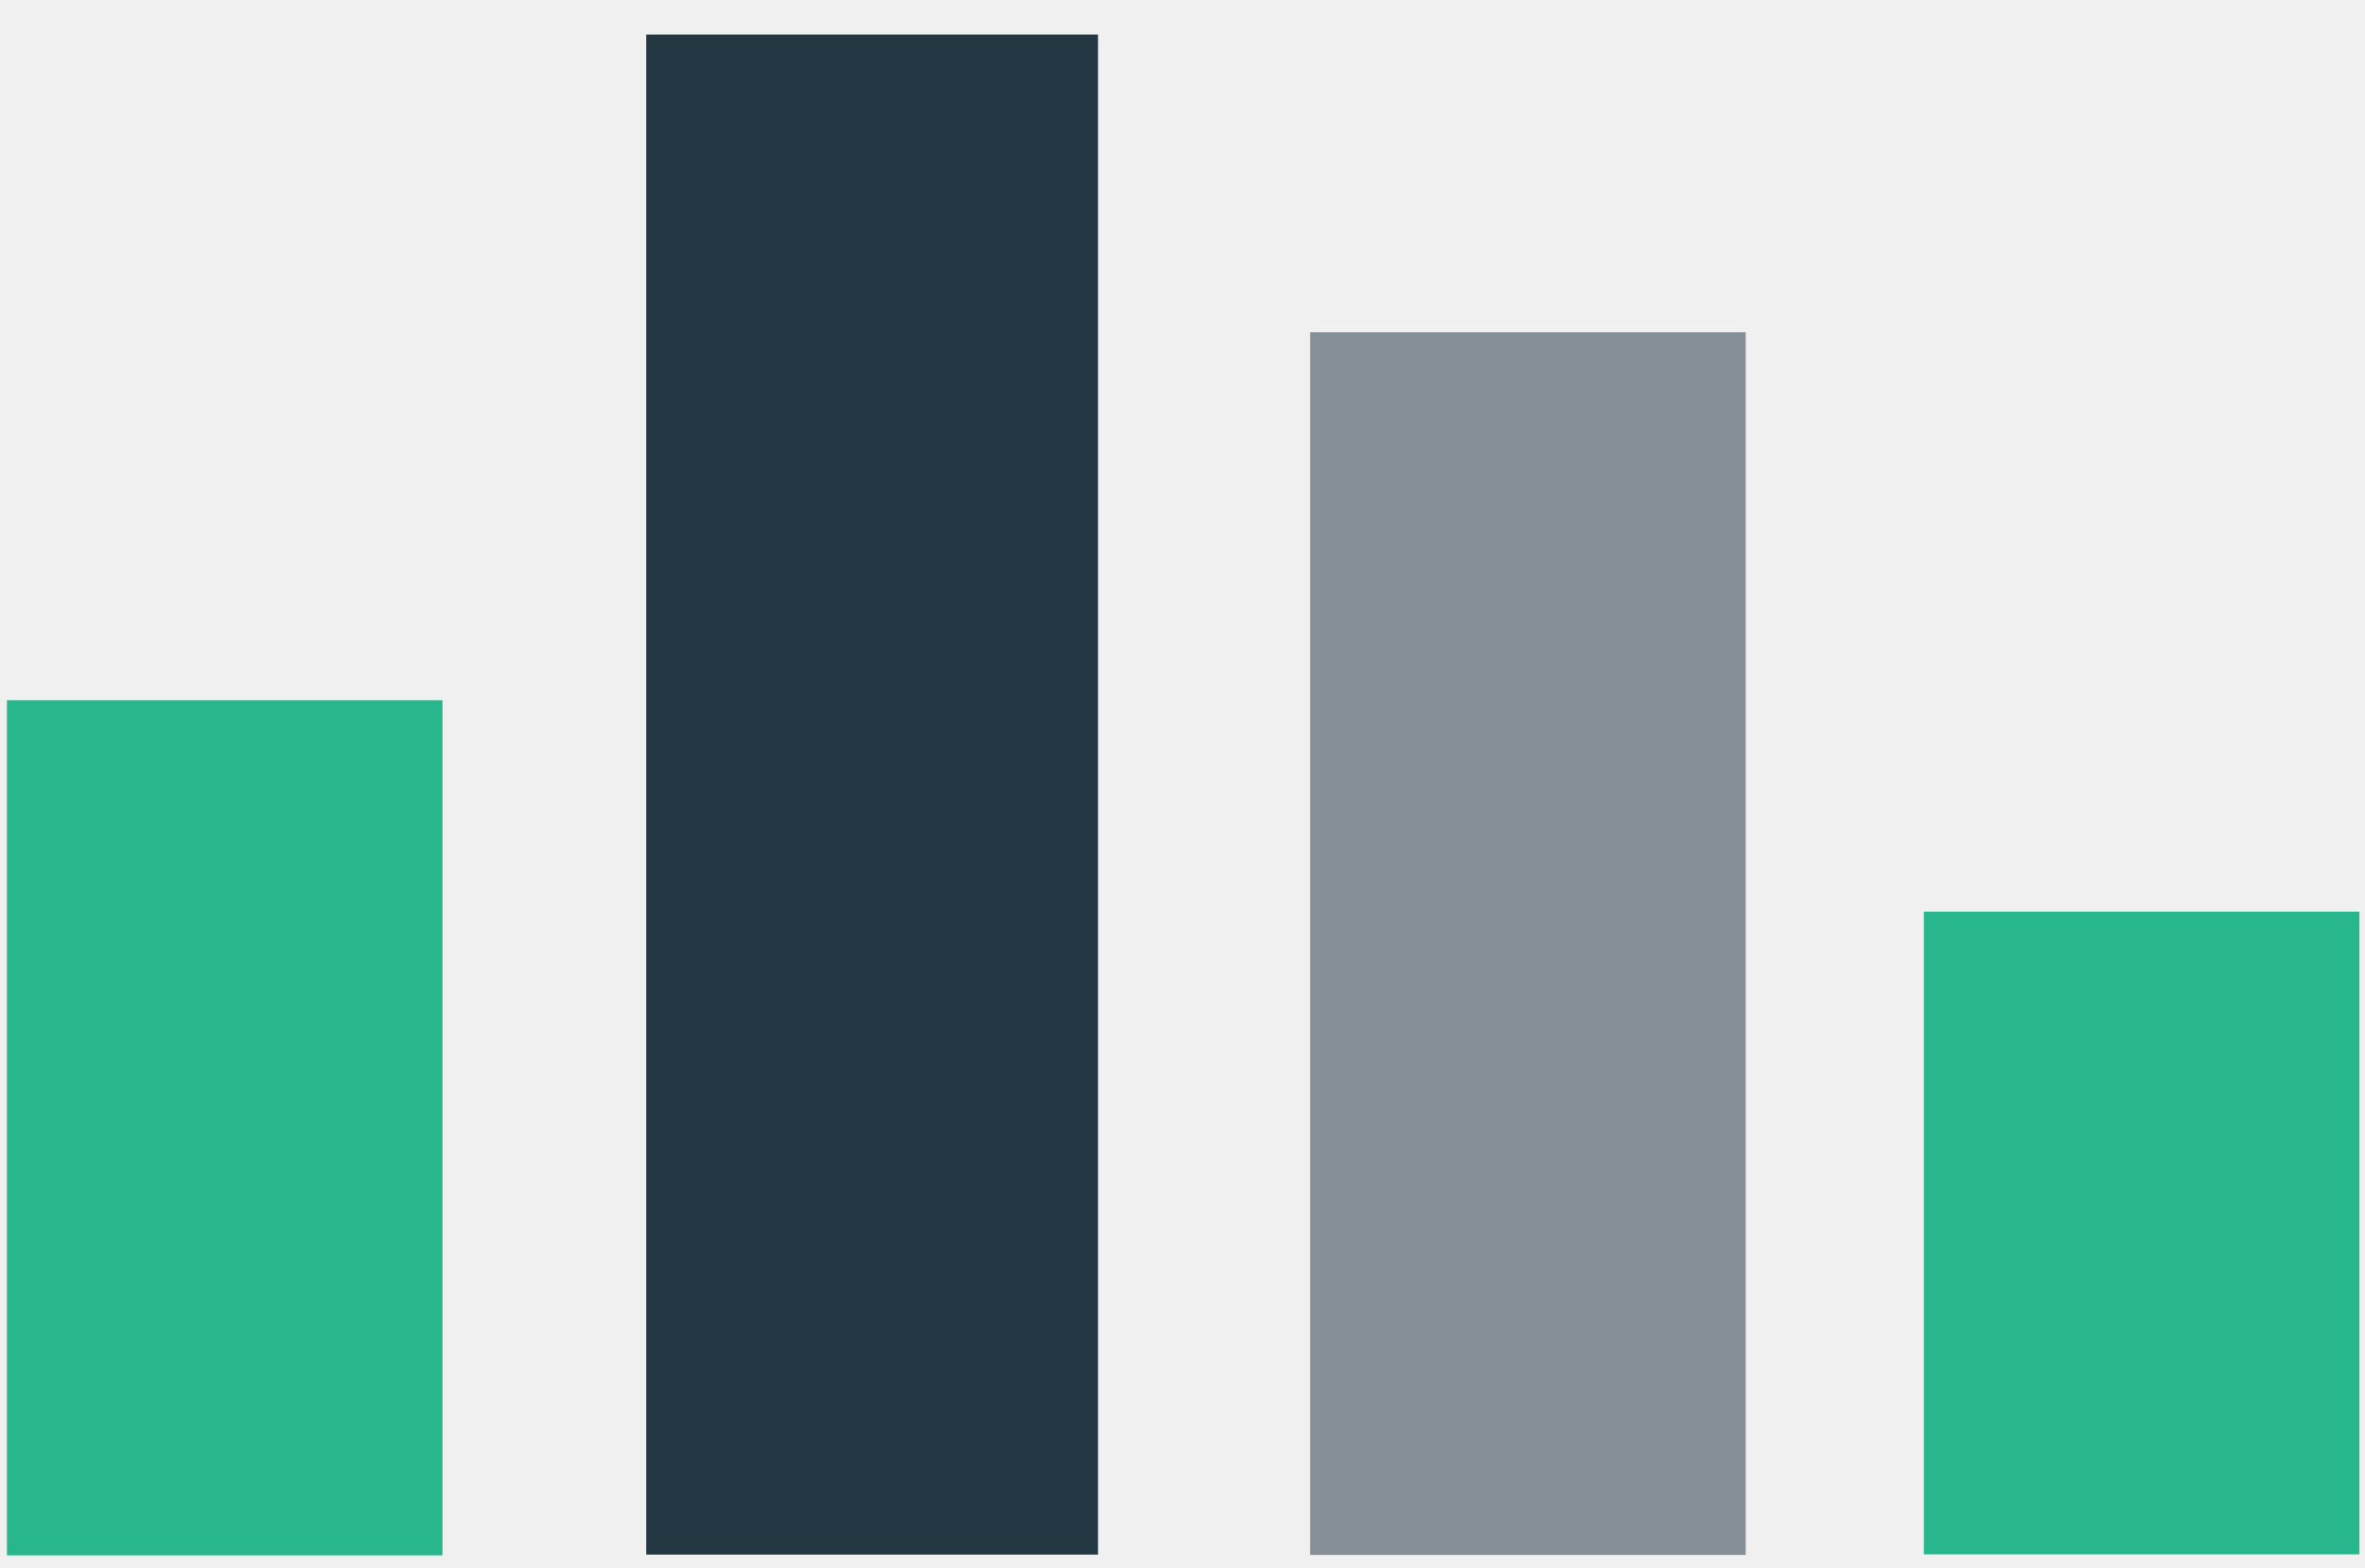
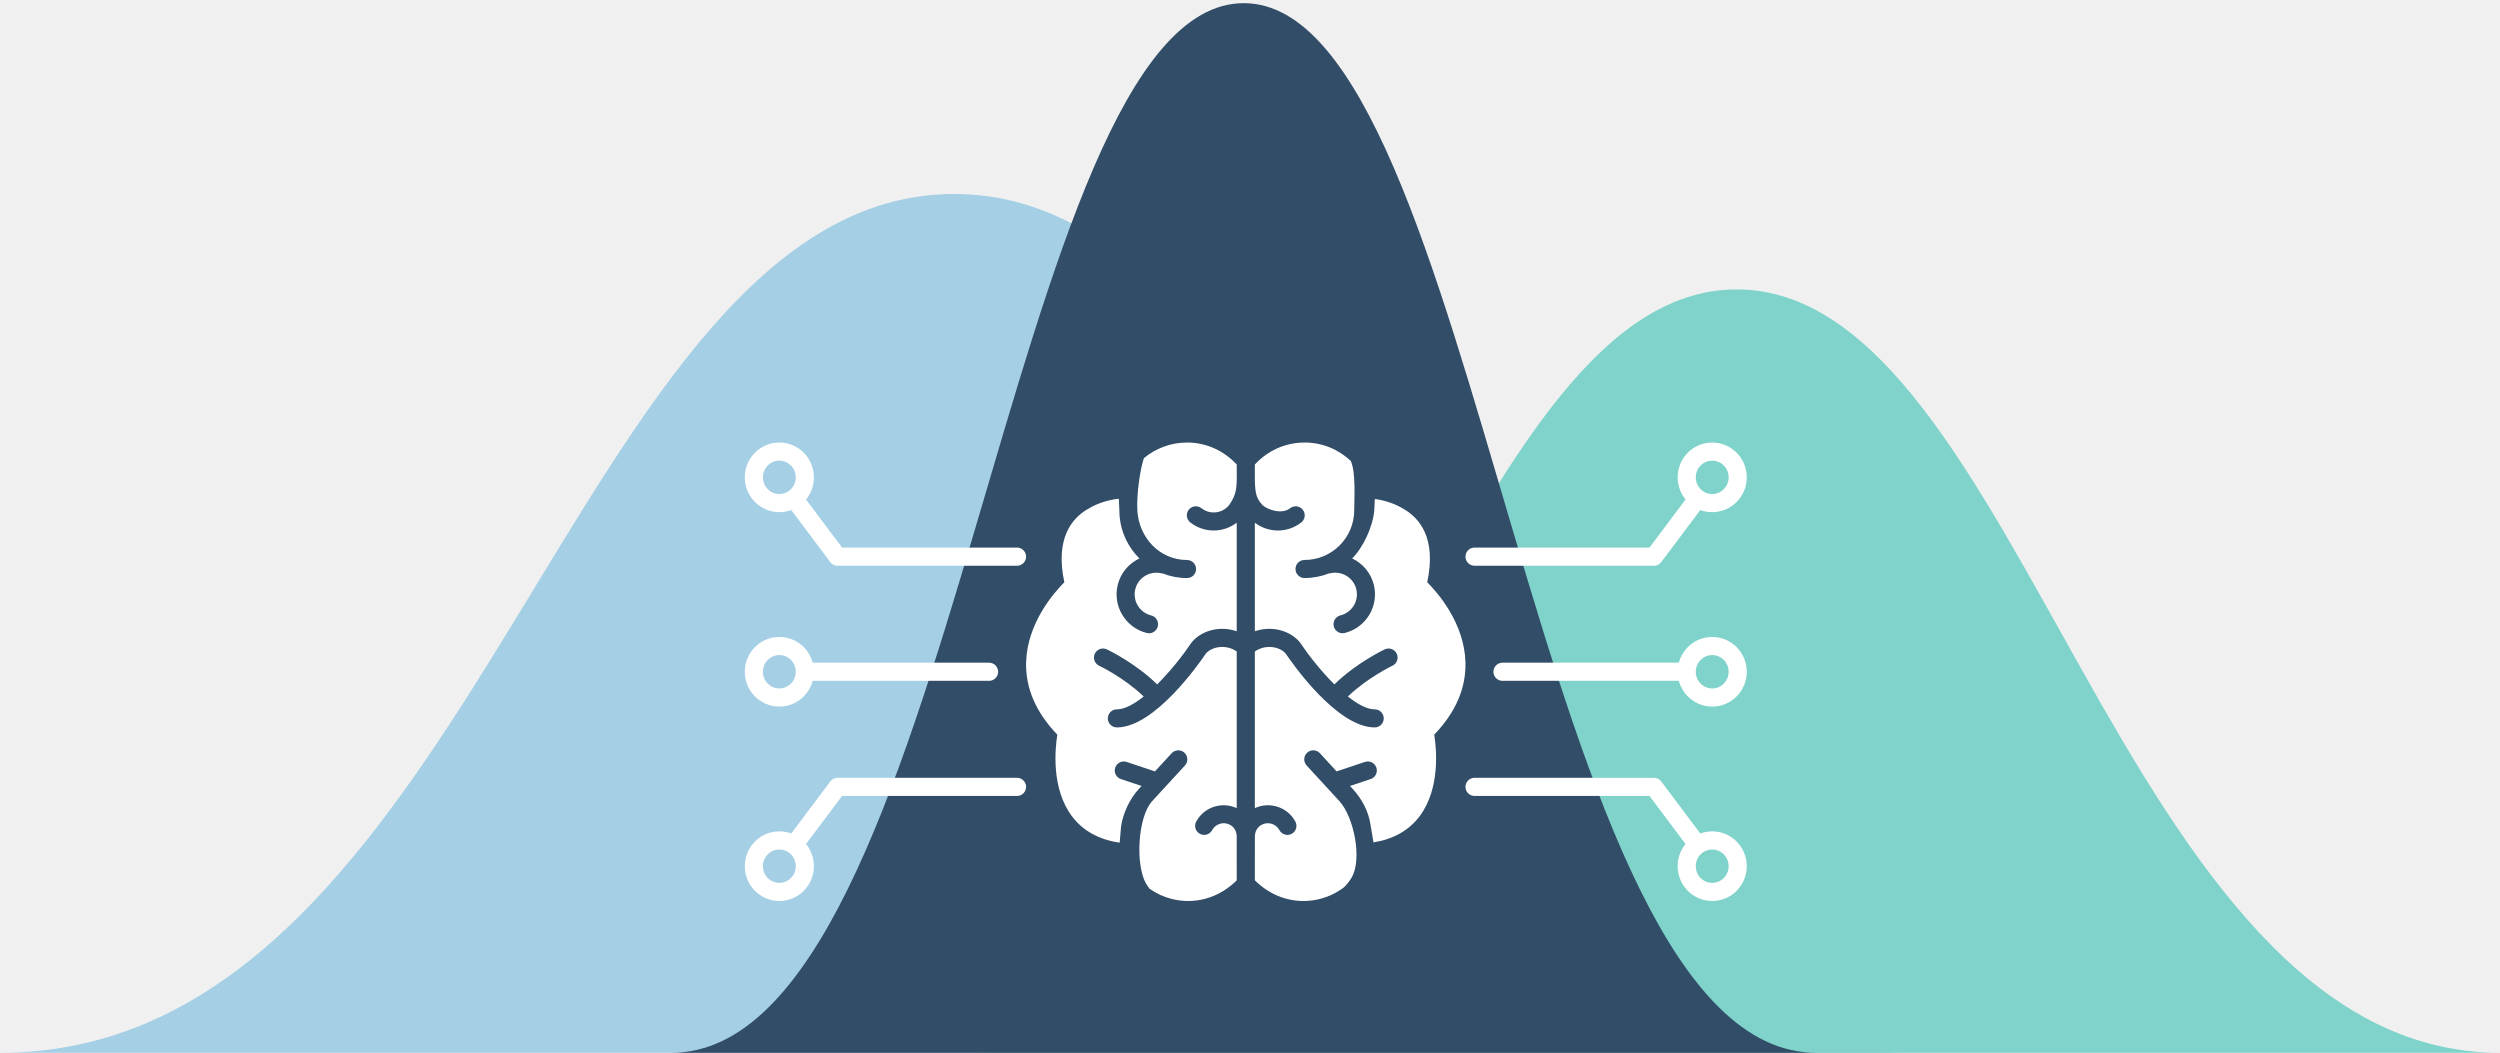
- <svg xmlns="http://www.w3.org/2000/svg" width="181mm" height="120mm" viewBox="0 0 181 120" version="1.1" id="svg5" xml:space="preserve">
-   <defs id="defs2" />
-   <g id="layer1">
-     <rect style="fill:#28b78d;fill-opacity:1;stroke:#000000;stroke-width:0" id="rect275" width="33.336" height="65.467" x="0.529" y="53.604" />
-     <rect style="fill:#233743;fill-opacity:1;stroke:#000000;stroke-width:0" id="rect275-6" width="34.575" height="116.367" x="49.459" y="2.646" />
-     <rect style="fill:#838e96;fill-opacity:0.988;stroke:#000000;stroke-width:0" id="rect275-6-7" width="33.336" height="93.604" x="100.268" y="25.434" />
-     <rect style="fill:#28b78d;fill-opacity:1;stroke:#000000;stroke-width:0" id="rect275-3" width="33.336" height="49.201" x="147.238" y="69.793" />
+ <svg xmlns="http://www.w3.org/2000/svg" width="262" height="110.332" viewBox="0 0 262 110.332" version="1.1" id="svg3" xml:space="preserve">
+   <defs id="defs3">
+     <style id="style1">.cls-1{fill:#fff;}</style>
+     <style id="style1-2">.cls-1{fill:#fff;}</style>
+     <style id="style1-8">.cls-1{fill:#fff;}</style>
+   </defs>
+   <g id="layer1" transform="translate(-20,-19.66795)" style="display:none">
+     <rect style="display:inline;opacity:1;fill:#0bff2b;fill-opacity:1;stroke-width:16.116;stroke-linecap:round;stroke-linejoin:round;stroke-dashoffset:0.1;paint-order:markers stroke fill" id="rect3" width="262" height="110.332" x="20" y="19.668" ry="2.034" />
+   </g>
+   <g transform="translate(-10,-9.667952)" id="g3">
+     <path d="m 10,120 c 50,0 60,-90 100,-90 40,0 50,90 100,90 z" fill="#4CA1CD" fill-opacity="0.25" stroke="none" id="path1" style="fill:#a5cfe5;fill-opacity:1" />
+     <path d="m 112,120 c 40,0 50,-80 80,-80 30,0 40,80 80,80 z" fill="#00a896" fill-opacity="0.45" stroke="none" id="path2" style="fill:#7fd3ca;fill-opacity:1" />
+     <path d="m 80.344,120 c 30,0 35,-110 60,-110 25,0 30,110 60,110 z" fill="#1b3a57" fill-opacity="0.9" stroke="none" id="path3" style="fill:#314d67;fill-opacity:1" />
+   </g>
+   <g id="layer2" transform="translate(-20,-19.66795)">
+     <g id="g6-6" transform="translate(18.69306,-351.1904)">
+       <path id="path1-5-1" style="fill:#ffffff;fill-opacity:1;stroke-width:0.325" class="cls-1" d="m 125.709,417.236 c -1.72,0 -3.295,0.617 -4.523,1.638 -0.382,1.107 -0.778,3.763 -0.686,5.464 0.155,2.868 2.337,5.208 5.209,5.208 0.523,2e-5 0.947,0.424 0.947,0.947 0,0.523 -0.424,0.947 -0.947,0.947 -0.911,0 -1.779,-0.178 -2.58,-0.492 -0.032,-0.005 -0.063,0.003 -0.094,-0.005 -1.219,-0.297 -2.453,0.449 -2.751,1.665 -0.299,1.217 0.448,2.449 1.666,2.748 0.508,0.125 0.819,0.638 0.693,1.147 -0.106,0.431 -0.493,0.721 -0.918,0.721 -0.075,0 -0.151,-0.009 -0.227,-0.027 -2.231,-0.549 -3.601,-2.811 -3.054,-5.04 0.311,-1.267 1.177,-2.255 2.274,-2.773 -1.161,-1.149 -1.926,-2.695 -2.078,-4.415 l -0.077,-1.841 c -1.006,0.088 -2.259,0.462 -3.236,1.067 -1.694,0.971 -3.459,3.092 -2.478,7.686 -1.09,1.088 -3.886,4.27 -4.005,8.37 -0.078,2.711 1.022,5.265 3.271,7.6 -0.234,1.46 -0.655,5.634 1.529,8.545 1.154,1.539 2.842,2.461 5.004,2.774 l 0.145,-1.675 c 0.191,-1.375 0.884,-2.885 1.86,-3.951 l 0.29,-0.316 -2.165,-0.723 c -0.496,-0.166 -0.763,-0.703 -0.597,-1.199 0.166,-0.495 0.7,-0.763 1.198,-0.597 l 2.968,0.992 1.749,-1.903 c 0.354,-0.385 0.954,-0.41 1.338,-0.057 0.386,0.354 0.41,0.953 0.056,1.338 l -3.442,3.745 c -1.519,1.655 -1.77,6.754 -0.61,8.681 0.104,0.172 0.219,0.334 0.34,0.491 0.7,0.494 1.489,0.863 2.345,1.077 0.566,0.141 1.139,0.21 1.708,0.21 1.255,0 2.491,-0.34 3.594,-1.003 0.567,-0.34 1.061,-0.733 1.491,-1.164 l -0.002,-4.52 c 0,-0.007 -0.003,-0.012 -0.003,-0.02 0.022,-0.544 -0.247,-1.034 -0.702,-1.279 -0.67,-0.362 -1.511,-0.109 -1.872,0.562 -0.248,0.46 -0.824,0.631 -1.284,0.383 -0.46,-0.249 -0.632,-0.822 -0.383,-1.283 0.824,-1.527 2.69,-2.124 4.245,-1.409 v -16.414 c -0.957,-0.696 -2.443,-0.628 -3.212,0.188 -0.701,1.039 -5.386,7.768 -9.35,7.768 -0.523,0 -0.946,-0.424 -0.946,-0.947 0,-0.523 0.423,-0.947 0.946,-0.947 0.809,0 1.796,-0.539 2.812,-1.347 -2.065,-1.984 -4.639,-3.211 -4.668,-3.224 -0.473,-0.222 -0.676,-0.787 -0.454,-1.26 0.223,-0.473 0.788,-0.676 1.26,-0.454 0.129,0.061 2.971,1.415 5.275,3.67 1.391,-1.384 2.715,-3.062 3.589,-4.37 l 0.079,-0.102 c 1.136,-1.284 3.048,-1.661 4.669,-1.096 v -11.377 c -0.702,0.537 -1.555,0.818 -2.415,0.818 -0.859,0 -1.724,-0.277 -2.45,-0.847 -0.412,-0.323 -0.483,-0.919 -0.16,-1.33 0.322,-0.412 0.918,-0.484 1.33,-0.159 0.9,0.707 2.207,0.553 2.915,-0.347 0.866,-1.287 0.793,-1.85 0.782,-4.23 -1.297,-1.411 -3.145,-2.308 -5.209,-2.308 z m 12.312,0 c -2.063,0 -3.91,0.895 -5.207,2.305 -7.6e-4,2.504 -0.076,3.304 0.78,4.232 0.477,0.463 2.016,1.054 2.916,0.347 0.412,-0.325 1.008,-0.253 1.33,0.159 0.323,0.411 0.252,1.007 -0.16,1.33 -0.726,0.571 -1.591,0.847 -2.45,0.847 -0.86,0 -1.713,-0.28 -2.415,-0.818 v 11.377 c 1.621,-0.566 3.532,-0.188 4.668,1.096 l 0.079,0.102 c 0.874,1.308 2.197,2.985 3.589,4.37 2.305,-2.255 5.147,-3.609 5.275,-3.67 0.472,-0.222 1.037,-0.019 1.26,0.454 0.222,0.473 0.02,1.038 -0.453,1.26 -0.028,0.013 -2.603,1.241 -4.668,3.224 1.016,0.808 2.003,1.347 2.812,1.347 0.523,0 0.947,0.424 0.947,0.947 0,0.523 -0.424,0.947 -0.947,0.947 -3.964,0 -8.65,-6.728 -9.35,-7.768 -0.769,-0.815 -2.254,-0.884 -3.212,-0.188 v 16.414 c 1.556,-0.715 3.421,-0.118 4.245,1.409 0.249,0.461 0.077,1.034 -0.383,1.283 -0.46,0.248 -1.035,0.076 -1.283,-0.383 -0.362,-0.671 -1.203,-0.924 -1.872,-0.562 -0.455,0.245 -0.724,0.736 -0.702,1.279 8.1e-4,0.007 -0.003,0.012 -0.003,0.02 l -0.002,4.52 c 0.43,0.431 0.924,0.824 1.491,1.164 1.103,0.663 2.339,1.003 3.594,1.003 0.568,0 1.14,-0.069 1.707,-0.21 0.949,-0.237 1.817,-0.663 2.57,-1.242 6.3e-4,-6.5e-4 0.002,-0.002 0.002,-0.002 0.289,-0.289 0.546,-0.614 0.762,-0.973 1.159,-1.927 0.259,-6.377 -1.259,-8.032 l -3.441,-3.745 c -0.354,-0.385 -0.329,-0.984 0.057,-1.338 0.384,-0.354 0.984,-0.328 1.337,0.056 l 1.749,1.903 2.967,-0.992 c 0.498,-0.166 1.033,0.102 1.199,0.597 0.166,0.496 -0.102,1.033 -0.598,1.199 l -2.165,0.723 0.29,0.316 c 0.977,1.066 1.669,2.388 1.861,3.762 l 0.309,1.836 c 2.082,-0.335 3.715,-1.247 4.839,-2.747 2.184,-2.911 1.763,-7.084 1.529,-8.545 2.249,-2.335 3.349,-4.889 3.271,-7.6 -0.118,-4.1 -2.915,-7.282 -4.005,-8.37 0.98,-4.594 -0.784,-6.715 -2.478,-7.686 -0.908,-0.563 -2.051,-0.919 -3.017,-1.039 l -0.054,1.191 c -0.153,1.72 -1.159,3.887 -2.32,5.036 1.098,0.518 1.962,1.506 2.274,2.773 0.547,2.23 -0.822,4.491 -3.054,5.04 -0.076,0.018 -0.152,0.027 -0.227,0.027 -0.425,0 -0.813,-0.289 -0.918,-0.721 -0.125,-0.508 0.185,-1.021 0.693,-1.147 1.218,-0.299 1.965,-1.532 1.666,-2.748 -0.298,-1.216 -1.533,-1.962 -2.751,-1.665 -0.032,0.007 -0.063,0 -0.094,0.005 -0.801,0.314 -1.669,0.492 -2.58,0.492 -0.523,0 -0.947,-0.424 -0.947,-0.947 0,-0.523 0.424,-0.947 0.947,-0.947 2.872,0 5.208,-2.336 5.208,-5.208 0,-1.192 0.188,-3.913 -0.352,-5.164 -1.27,-1.198 -2.975,-1.938 -4.856,-1.938 z" />
+     </g>
+     <g id="g50" transform="translate(-1.972031,-1.915085)">
+       <path style="fill:none;stroke:#ffffff;stroke-width:1.9;stroke-linecap:round;stroke-linejoin:round;stroke-dasharray:none;stroke-opacity:1" d="m 105.234,73.902 4.514,6.018 h 18.807" id="path48" />
+       <ellipse style="opacity:1;fill:none;fill-opacity:1;stroke:#ffffff;stroke-width:1.9;stroke-linecap:round;stroke-linejoin:round;stroke-dasharray:none;stroke-dashoffset:0.1;stroke-opacity:1;paint-order:markers stroke fill" id="path50" cx="103.647" cy="71.609" rx="2.672" ry="2.699" />
+     </g>
+     <g id="g50-0" transform="matrix(1,0,0,-1,-1.972031,182.0522)">
+       <path style="fill:none;stroke:#ffffff;stroke-width:1.9;stroke-linecap:round;stroke-linejoin:round;stroke-dasharray:none;stroke-opacity:1" d="m 105.234,73.902 4.514,6.018 h 18.807" id="path48-4" />
+       <ellipse style="opacity:1;fill:none;fill-opacity:1;stroke:#ffffff;stroke-width:1.9;stroke-linecap:round;stroke-linejoin:round;stroke-dasharray:none;stroke-dashoffset:0.1;stroke-opacity:1;paint-order:markers stroke fill" id="path50-8" cx="103.647" cy="71.609" rx="2.672" ry="2.699" />
+     </g>
+     <g id="g50-5" transform="matrix(-1,0,0,1,303.0868,-1.915085)">
+       <path style="fill:none;stroke:#ffffff;stroke-width:1.9;stroke-linecap:round;stroke-linejoin:round;stroke-dasharray:none;stroke-opacity:1" d="m 105.234,73.902 4.514,6.018 h 18.807" id="path48-5" />
+       <ellipse style="opacity:1;fill:none;fill-opacity:1;stroke:#ffffff;stroke-width:1.9;stroke-linecap:round;stroke-linejoin:round;stroke-dasharray:none;stroke-dashoffset:0.1;stroke-opacity:1;paint-order:markers stroke fill" id="path50-5" cx="103.647" cy="71.609" rx="2.672" ry="2.699" />
+     </g>
+     <g id="g50-4" transform="rotate(180,151.5434,91.0261)" style="stroke:#ffffff;stroke-opacity:1">
+       <path style="fill:none;stroke:#ffffff;stroke-width:1.9;stroke-linecap:round;stroke-linejoin:round;stroke-dasharray:none;stroke-opacity:1" d="m 105.234,73.902 4.514,6.018 h 18.807" id="path48-2" />
+       <ellipse style="opacity:1;fill:none;fill-opacity:1;stroke:#ffffff;stroke-width:1.9;stroke-linecap:round;stroke-linejoin:round;stroke-dasharray:none;stroke-dashoffset:0.1;stroke-opacity:1;paint-order:markers stroke fill" id="path50-1" cx="103.647" cy="71.609" rx="2.672" ry="2.699" />
+     </g>
+     <g id="g50-9" transform="translate(-4.901658,10.148)">
+       <path style="fill:none;stroke:#ffffff;stroke-width:1.9;stroke-linecap:round;stroke-linejoin:round;stroke-dasharray:none;stroke-opacity:1" d="M 109.748,79.921 H 128.555" id="path48-24" />
+       <ellipse style="opacity:1;fill:none;fill-opacity:1;stroke:#ffffff;stroke-width:1.9;stroke-linecap:round;stroke-linejoin:round;stroke-dasharray:none;stroke-dashoffset:0.1;stroke-opacity:1;paint-order:markers stroke fill" id="path50-58" cx="106.577" cy="79.921" rx="2.672" ry="2.699" />
+     </g>
+     <g id="g50-9-3" transform="matrix(-1,0,0,1,306.0165,10.148)">
+       <path style="fill:none;stroke:#ffffff;stroke-width:1.9;stroke-linecap:round;stroke-linejoin:round;stroke-dasharray:none;stroke-opacity:1" d="M 109.748,79.921 H 128.555" id="path48-24-9" />
+       <ellipse style="opacity:1;fill:none;fill-opacity:1;stroke:#ffffff;stroke-width:1.9;stroke-linecap:round;stroke-linejoin:round;stroke-dasharray:none;stroke-dashoffset:0.1;stroke-opacity:1;paint-order:markers stroke fill" id="path50-58-7" cx="106.577" cy="79.921" rx="2.672" ry="2.699" />
+     </g>
  </g>
</svg>
